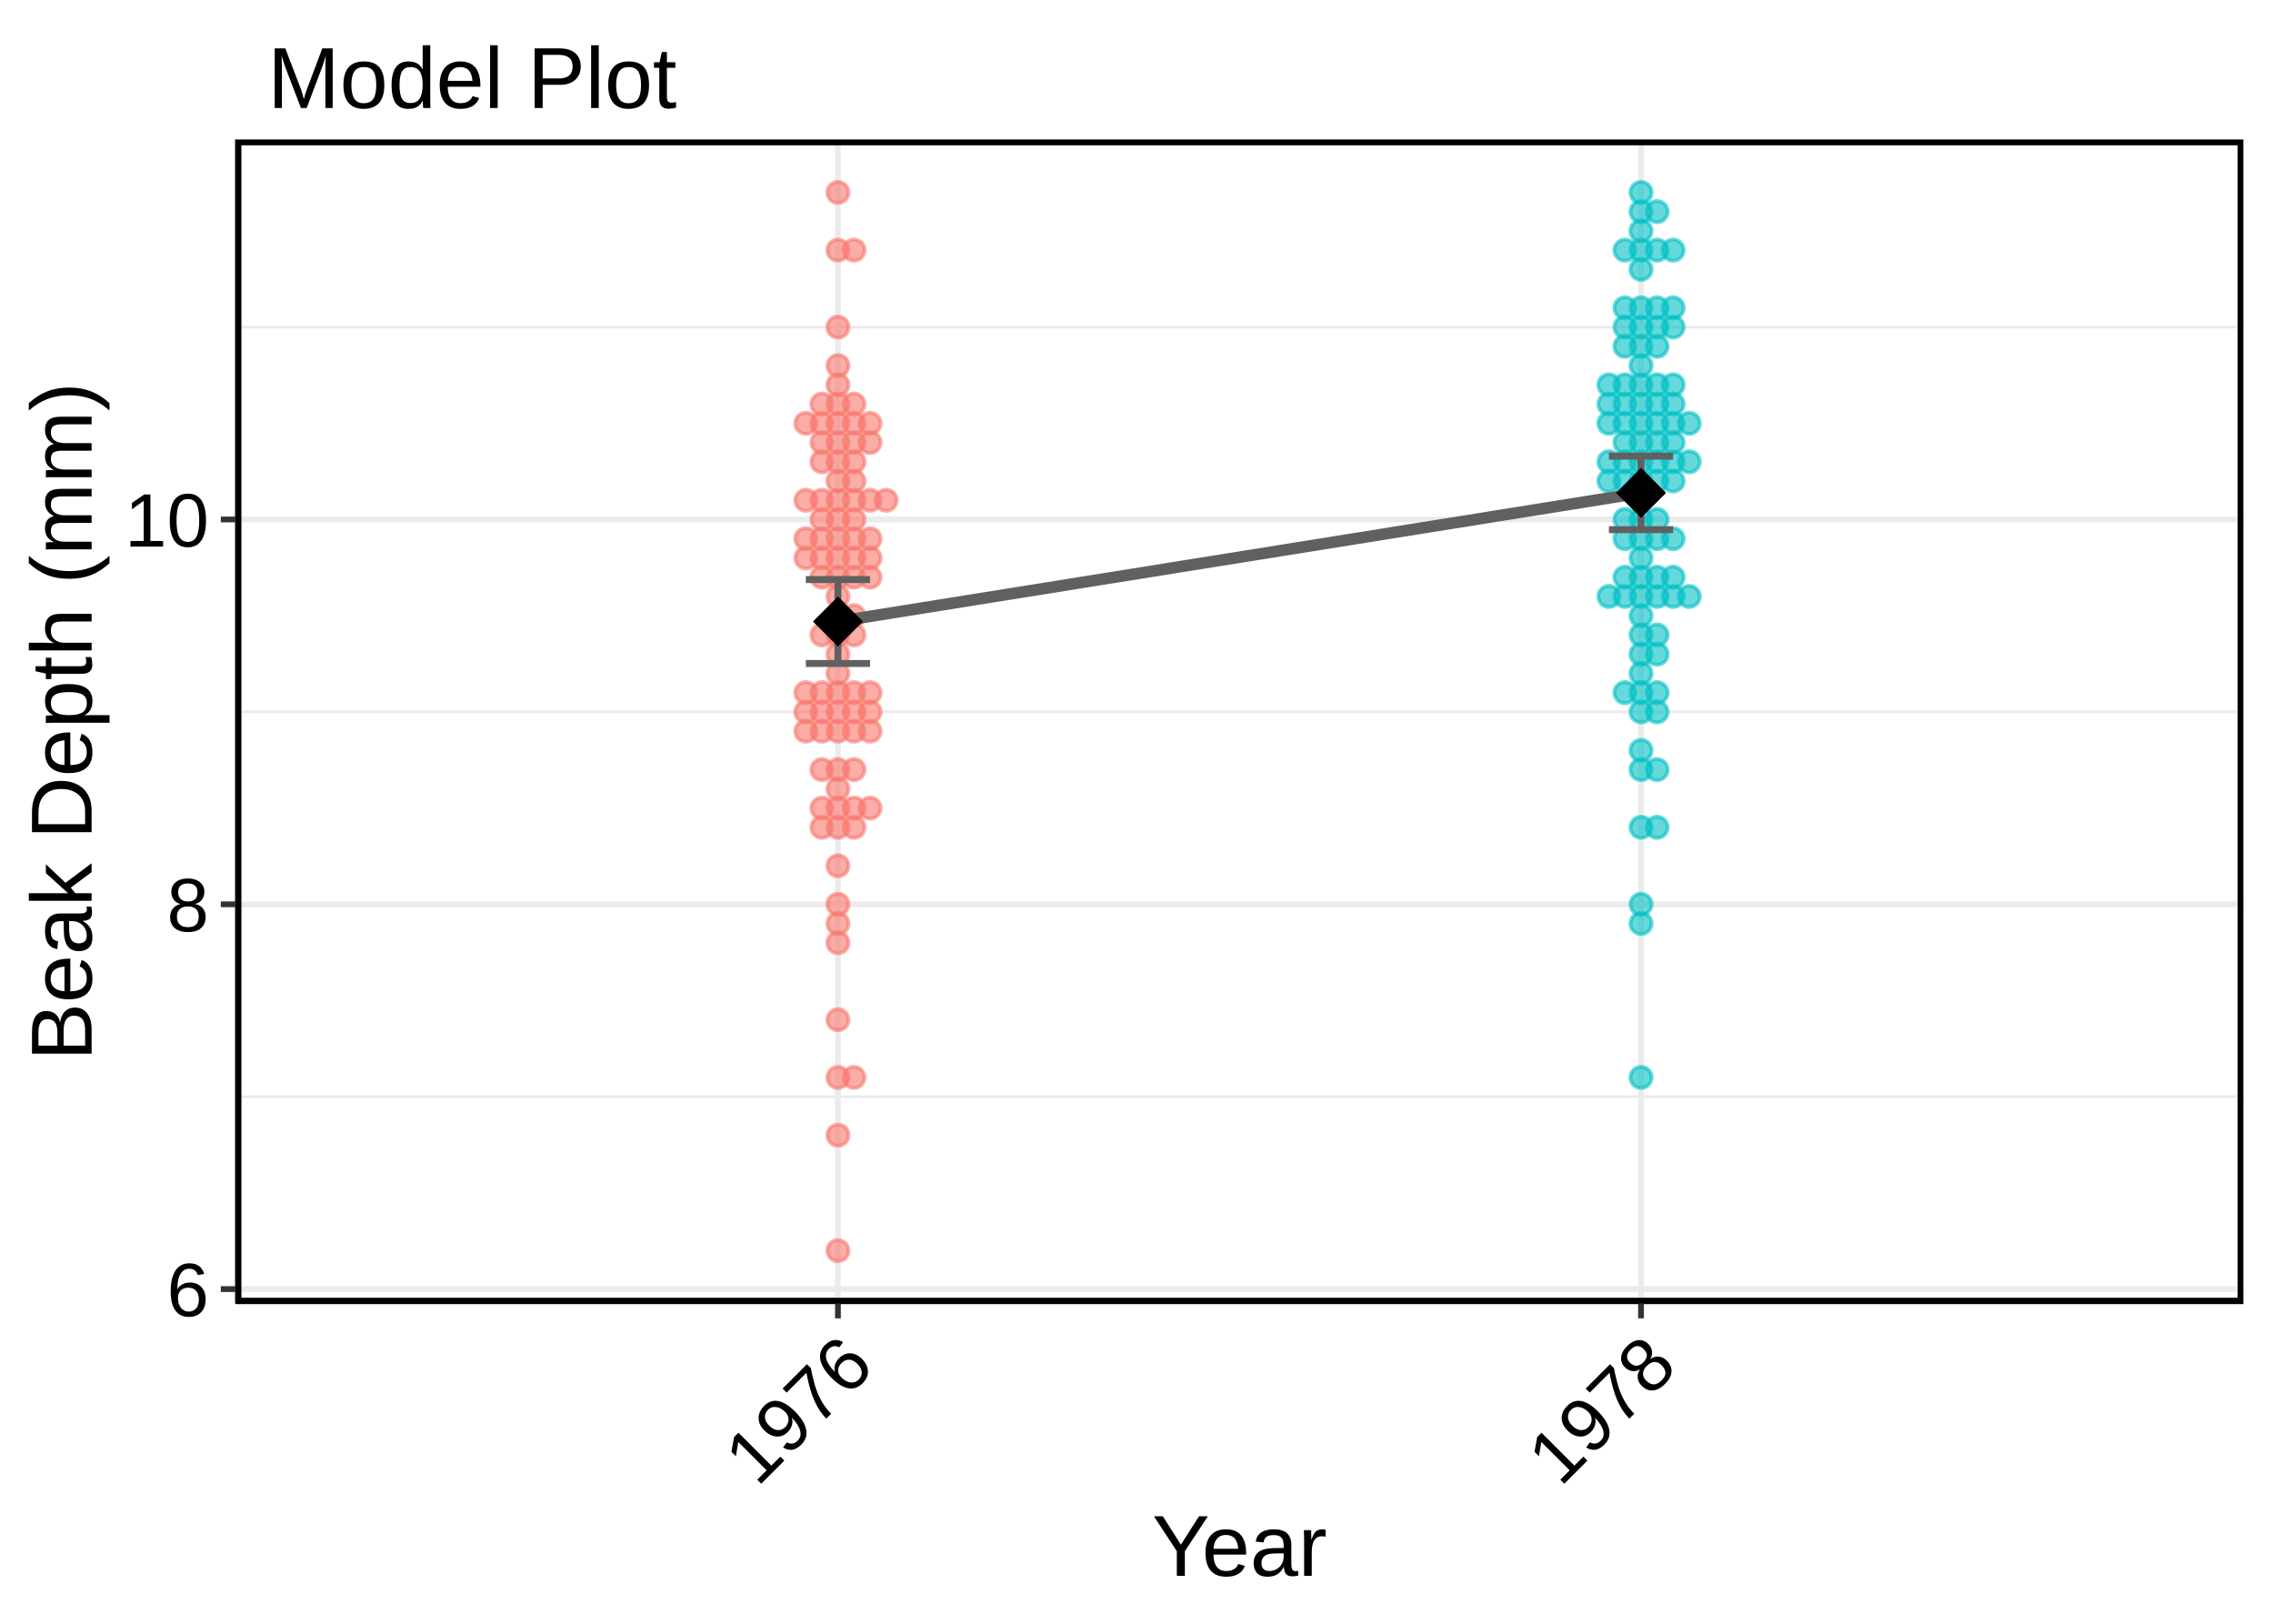
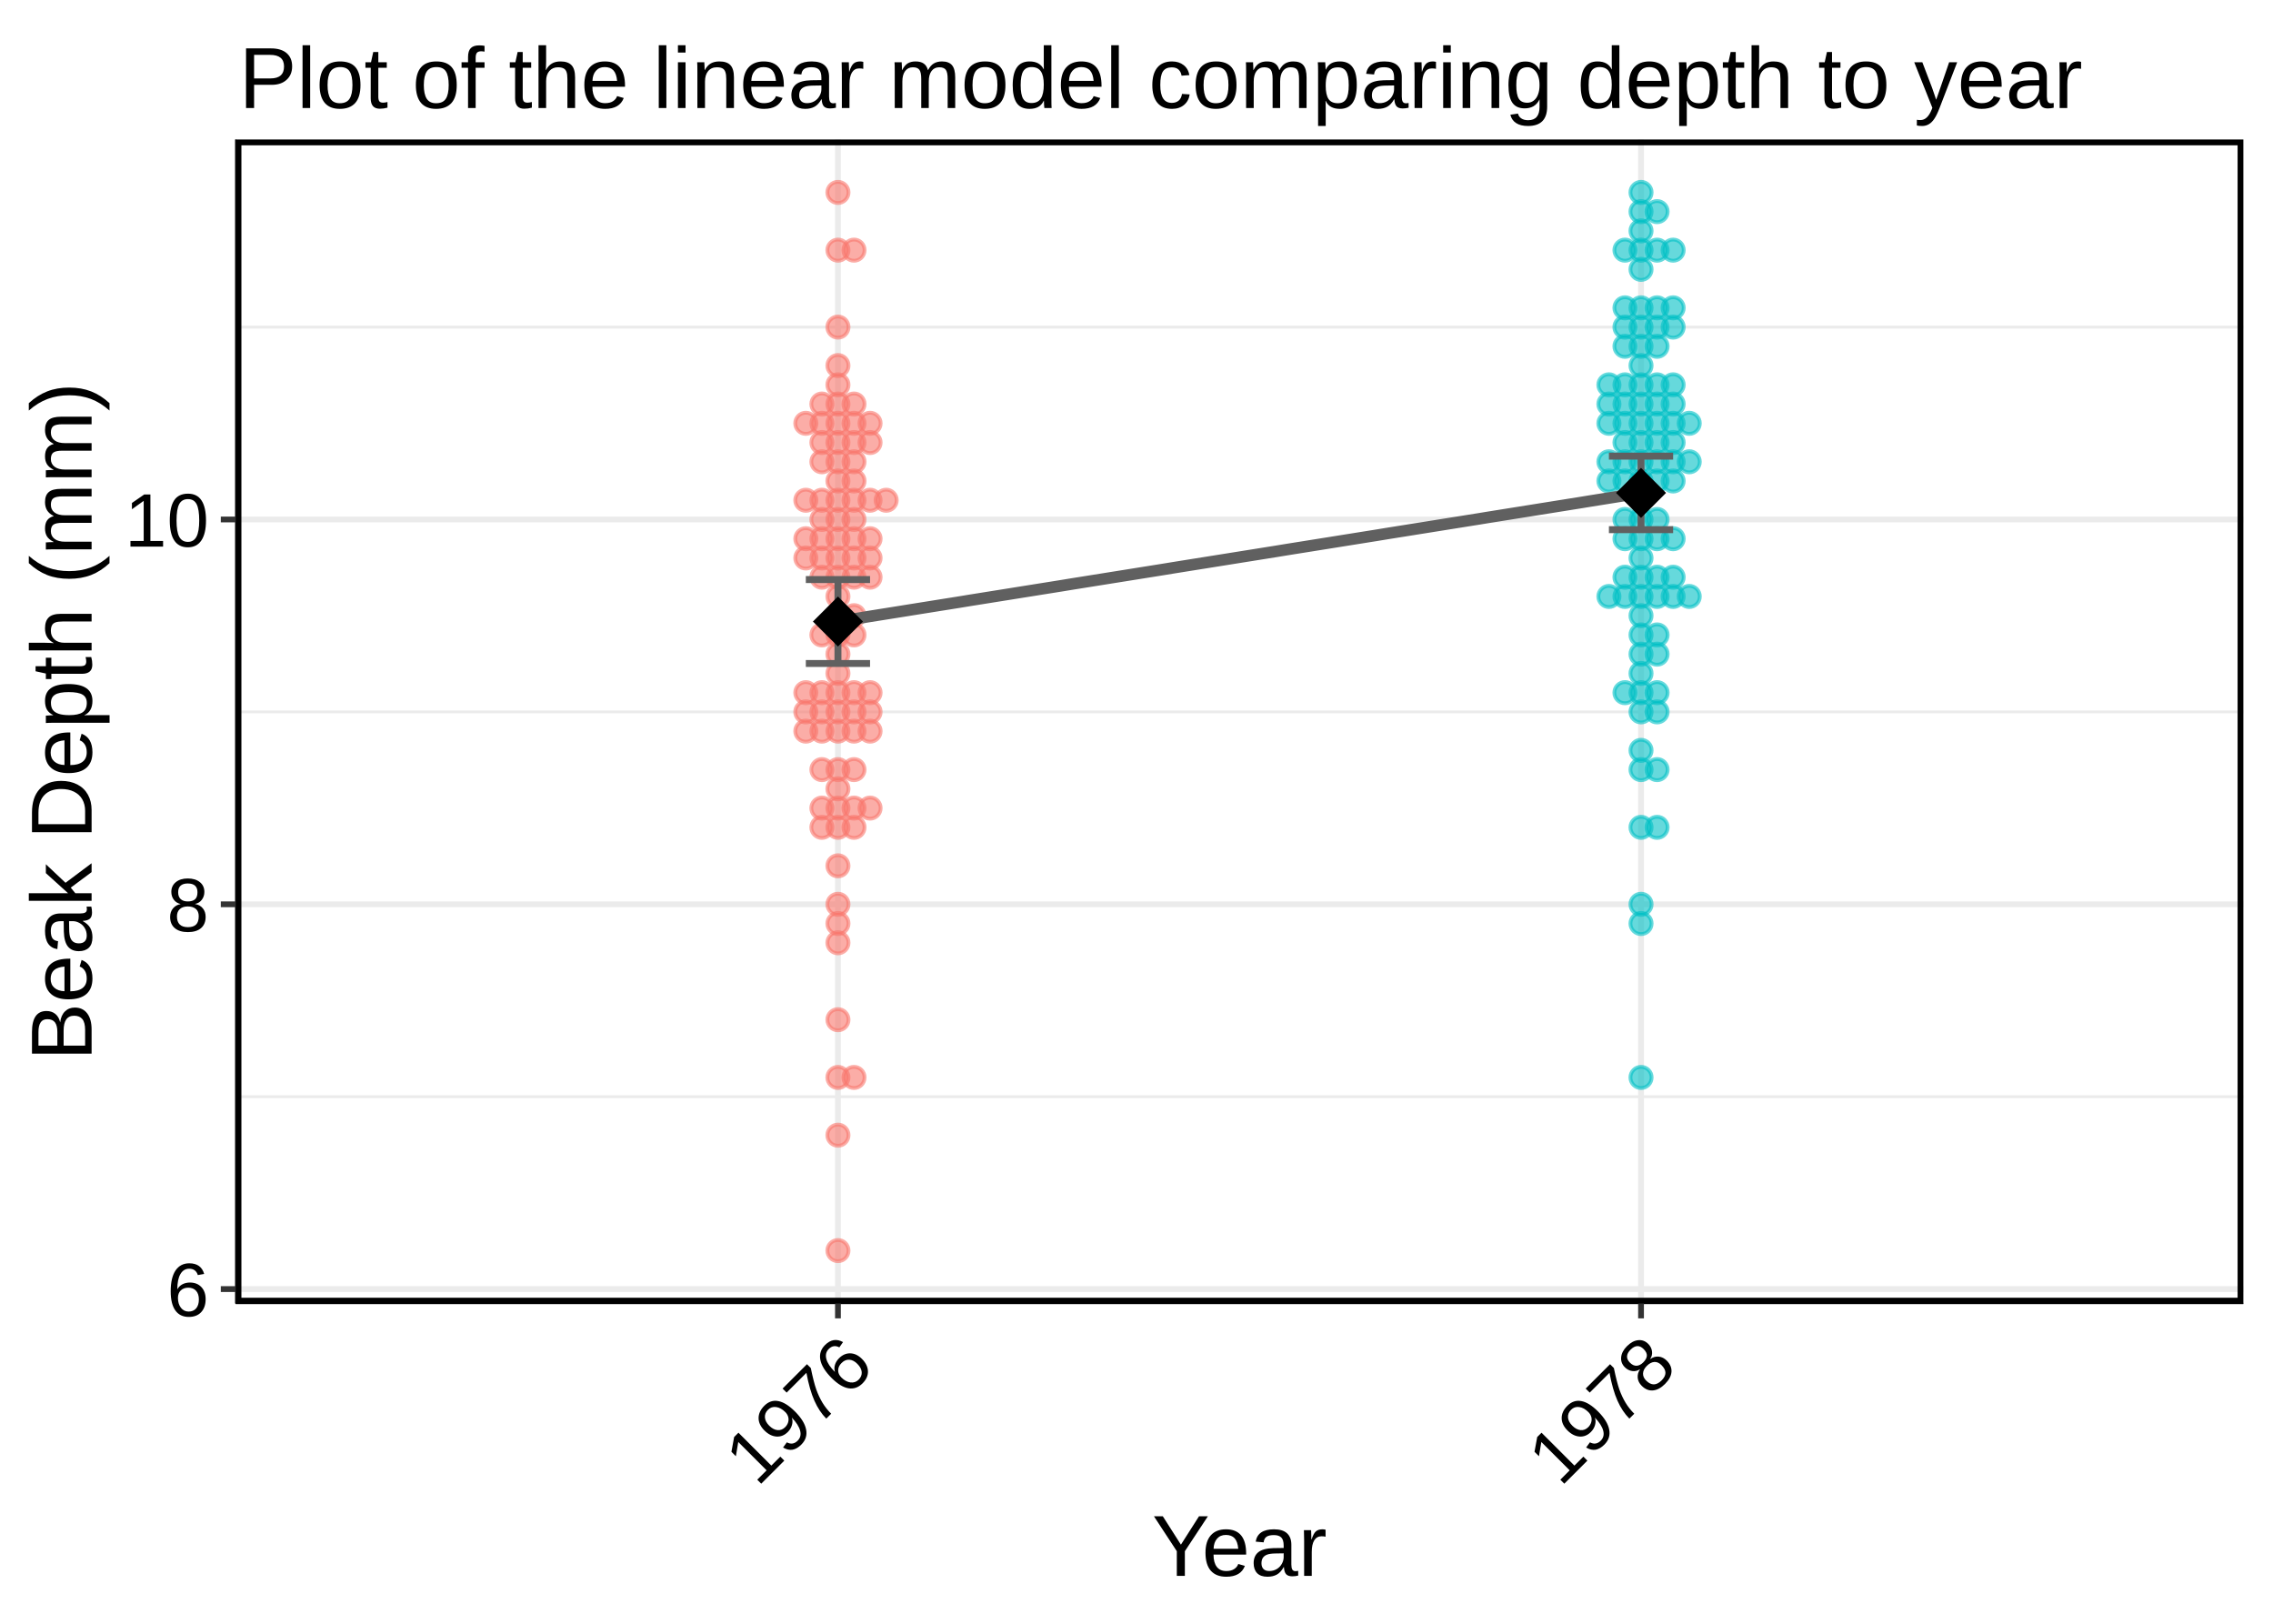
<svg xmlns="http://www.w3.org/2000/svg" class="svglite" width="504.00pt" height="360.00pt" viewBox="0 0 504.00 360.00">
  <defs>
    <style type="text/css">
    .svglite line, .svglite polyline, .svglite polygon, .svglite path, .svglite rect, .svglite circle {
      fill: none;
      stroke: #000000;
      stroke-linecap: round;
      stroke-linejoin: round;
      stroke-miterlimit: 10.00;
    }
    .svglite text {
      white-space: pre;
    }
  </style>
  </defs>
  <rect width="100%" height="100%" style="stroke: none; fill: #FFFFFF;" />
  <defs>
    <clipPath id="cpMC4wMHw1MDQuMDB8MC4wMHwzNjAuMDA=">
      <rect x="0.00" y="0.00" width="504.00" height="360.00" />
    </clipPath>
  </defs>
  <g clip-path="url(#cpMC4wMHw1MDQuMDB8MC4wMHwzNjAuMDA=)">
    <rect x="0" y="0.00" width="504.00" height="360.00" style="stroke-width: 1.28; stroke: #FFFFFF; fill: #FFFFFF;" />
  </g>
  <defs>
    <clipPath id="cpNTIuMjV8NDk3LjQyfDMwLjkzfDI4OS4wMA==">
      <rect x="52.25" y="30.93" width="445.18" height="258.07" />
    </clipPath>
  </defs>
  <g clip-path="url(#cpNTIuMjV8NDk3LjQyfDMwLjkzfDI4OS4wMA==)">
    <polyline points="52.25,243.15 497.42,243.15 " style="stroke-width: 0.64; stroke: #EBEBEB; stroke-linecap: butt;" />
    <polyline points="52.25,157.83 497.42,157.83 " style="stroke-width: 0.64; stroke: #EBEBEB; stroke-linecap: butt;" />
    <polyline points="52.25,72.52 497.42,72.52 " style="stroke-width: 0.64; stroke: #EBEBEB; stroke-linecap: butt;" />
    <polyline points="52.25,285.80 497.42,285.80 " style="stroke-width: 1.28; stroke: #EBEBEB; stroke-linecap: butt;" />
    <polyline points="52.25,200.49 497.42,200.49 " style="stroke-width: 1.28; stroke: #EBEBEB; stroke-linecap: butt;" />
    <polyline points="52.25,115.17 497.42,115.17 " style="stroke-width: 1.28; stroke: #EBEBEB; stroke-linecap: butt;" />
    <polyline points="185.80,289.00 185.80,30.93 " style="stroke-width: 1.28; stroke: #EBEBEB; stroke-linecap: butt;" />
    <polyline points="363.87,289.00 363.87,30.93 " style="stroke-width: 1.28; stroke: #EBEBEB; stroke-linecap: butt;" />
    <circle cx="185.80" cy="277.27" r="2.35" style="stroke-width: 0.85; stroke: #F8766D; stroke-opacity: 0.60; fill: #F8766D; fill-opacity: 0.60;" />
    <circle cx="185.80" cy="251.68" r="2.35" style="stroke-width: 0.85; stroke: #F8766D; stroke-opacity: 0.60; fill: #F8766D; fill-opacity: 0.60;" />
    <circle cx="185.80" cy="238.88" r="2.35" style="stroke-width: 0.85; stroke: #F8766D; stroke-opacity: 0.60; fill: #F8766D; fill-opacity: 0.60;" />
    <circle cx="189.36" cy="238.88" r="2.35" style="stroke-width: 0.85; stroke: #F8766D; stroke-opacity: 0.60; fill: #F8766D; fill-opacity: 0.60;" />
    <circle cx="185.80" cy="226.08" r="2.35" style="stroke-width: 0.85; stroke: #F8766D; stroke-opacity: 0.60; fill: #F8766D; fill-opacity: 0.60;" />
    <circle cx="185.80" cy="209.02" r="2.35" style="stroke-width: 0.85; stroke: #F8766D; stroke-opacity: 0.60; fill: #F8766D; fill-opacity: 0.60;" />
    <circle cx="185.80" cy="204.75" r="2.35" style="stroke-width: 0.85; stroke: #F8766D; stroke-opacity: 0.60; fill: #F8766D; fill-opacity: 0.60;" />
    <circle cx="185.80" cy="200.49" r="2.35" style="stroke-width: 0.85; stroke: #F8766D; stroke-opacity: 0.60; fill: #F8766D; fill-opacity: 0.60;" />
    <circle cx="185.80" cy="191.96" r="2.35" style="stroke-width: 0.85; stroke: #F8766D; stroke-opacity: 0.60; fill: #F8766D; fill-opacity: 0.60;" />
    <circle cx="185.80" cy="183.43" r="2.35" style="stroke-width: 0.85; stroke: #F8766D; stroke-opacity: 0.60; fill: #F8766D; fill-opacity: 0.60;" />
    <circle cx="189.36" cy="183.43" r="2.35" style="stroke-width: 0.85; stroke: #F8766D; stroke-opacity: 0.60; fill: #F8766D; fill-opacity: 0.60;" />
    <circle cx="182.24" cy="183.43" r="2.35" style="stroke-width: 0.85; stroke: #F8766D; stroke-opacity: 0.60; fill: #F8766D; fill-opacity: 0.60;" />
    <circle cx="185.80" cy="179.16" r="2.35" style="stroke-width: 0.85; stroke: #F8766D; stroke-opacity: 0.60; fill: #F8766D; fill-opacity: 0.60;" />
    <circle cx="189.36" cy="179.16" r="2.35" style="stroke-width: 0.85; stroke: #F8766D; stroke-opacity: 0.60; fill: #F8766D; fill-opacity: 0.60;" />
    <circle cx="182.24" cy="179.16" r="2.35" style="stroke-width: 0.85; stroke: #F8766D; stroke-opacity: 0.60; fill: #F8766D; fill-opacity: 0.60;" />
    <circle cx="192.92" cy="179.16" r="2.35" style="stroke-width: 0.85; stroke: #F8766D; stroke-opacity: 0.60; fill: #F8766D; fill-opacity: 0.60;" />
    <circle cx="185.80" cy="174.89" r="2.35" style="stroke-width: 0.85; stroke: #F8766D; stroke-opacity: 0.60; fill: #F8766D; fill-opacity: 0.60;" />
    <circle cx="185.80" cy="170.63" r="2.35" style="stroke-width: 0.85; stroke: #F8766D; stroke-opacity: 0.60; fill: #F8766D; fill-opacity: 0.60;" />
    <circle cx="189.36" cy="170.63" r="2.35" style="stroke-width: 0.85; stroke: #F8766D; stroke-opacity: 0.60; fill: #F8766D; fill-opacity: 0.60;" />
    <circle cx="182.24" cy="170.63" r="2.35" style="stroke-width: 0.85; stroke: #F8766D; stroke-opacity: 0.60; fill: #F8766D; fill-opacity: 0.60;" />
    <circle cx="185.80" cy="162.10" r="2.35" style="stroke-width: 0.85; stroke: #F8766D; stroke-opacity: 0.60; fill: #F8766D; fill-opacity: 0.60;" />
    <circle cx="189.36" cy="162.10" r="2.35" style="stroke-width: 0.85; stroke: #F8766D; stroke-opacity: 0.60; fill: #F8766D; fill-opacity: 0.60;" />
    <circle cx="182.24" cy="162.10" r="2.35" style="stroke-width: 0.85; stroke: #F8766D; stroke-opacity: 0.60; fill: #F8766D; fill-opacity: 0.60;" />
    <circle cx="192.92" cy="162.10" r="2.35" style="stroke-width: 0.85; stroke: #F8766D; stroke-opacity: 0.60; fill: #F8766D; fill-opacity: 0.60;" />
    <circle cx="178.68" cy="162.10" r="2.35" style="stroke-width: 0.85; stroke: #F8766D; stroke-opacity: 0.60; fill: #F8766D; fill-opacity: 0.60;" />
    <circle cx="185.80" cy="157.83" r="2.35" style="stroke-width: 0.85; stroke: #F8766D; stroke-opacity: 0.60; fill: #F8766D; fill-opacity: 0.60;" />
    <circle cx="189.36" cy="157.83" r="2.35" style="stroke-width: 0.85; stroke: #F8766D; stroke-opacity: 0.60; fill: #F8766D; fill-opacity: 0.60;" />
    <circle cx="182.24" cy="157.83" r="2.35" style="stroke-width: 0.85; stroke: #F8766D; stroke-opacity: 0.60; fill: #F8766D; fill-opacity: 0.60;" />
    <circle cx="192.92" cy="157.83" r="2.35" style="stroke-width: 0.85; stroke: #F8766D; stroke-opacity: 0.60; fill: #F8766D; fill-opacity: 0.60;" />
    <circle cx="178.68" cy="157.83" r="2.35" style="stroke-width: 0.85; stroke: #F8766D; stroke-opacity: 0.60; fill: #F8766D; fill-opacity: 0.60;" />
    <circle cx="185.80" cy="153.57" r="2.35" style="stroke-width: 0.85; stroke: #F8766D; stroke-opacity: 0.60; fill: #F8766D; fill-opacity: 0.60;" />
    <circle cx="189.36" cy="153.57" r="2.35" style="stroke-width: 0.85; stroke: #F8766D; stroke-opacity: 0.60; fill: #F8766D; fill-opacity: 0.60;" />
    <circle cx="182.24" cy="153.57" r="2.35" style="stroke-width: 0.85; stroke: #F8766D; stroke-opacity: 0.60; fill: #F8766D; fill-opacity: 0.60;" />
    <circle cx="192.92" cy="153.57" r="2.35" style="stroke-width: 0.85; stroke: #F8766D; stroke-opacity: 0.60; fill: #F8766D; fill-opacity: 0.60;" />
    <circle cx="178.68" cy="153.57" r="2.35" style="stroke-width: 0.85; stroke: #F8766D; stroke-opacity: 0.60; fill: #F8766D; fill-opacity: 0.60;" />
    <circle cx="185.80" cy="149.30" r="2.35" style="stroke-width: 0.85; stroke: #F8766D; stroke-opacity: 0.60; fill: #F8766D; fill-opacity: 0.60;" />
    <circle cx="185.80" cy="145.03" r="2.35" style="stroke-width: 0.85; stroke: #F8766D; stroke-opacity: 0.60; fill: #F8766D; fill-opacity: 0.60;" />
    <circle cx="185.80" cy="140.77" r="2.35" style="stroke-width: 0.85; stroke: #F8766D; stroke-opacity: 0.60; fill: #F8766D; fill-opacity: 0.60;" />
    <circle cx="189.36" cy="140.77" r="2.35" style="stroke-width: 0.85; stroke: #F8766D; stroke-opacity: 0.60; fill: #F8766D; fill-opacity: 0.60;" />
    <circle cx="182.24" cy="140.77" r="2.35" style="stroke-width: 0.85; stroke: #F8766D; stroke-opacity: 0.60; fill: #F8766D; fill-opacity: 0.60;" />
    <circle cx="185.80" cy="136.50" r="2.35" style="stroke-width: 0.85; stroke: #F8766D; stroke-opacity: 0.60; fill: #F8766D; fill-opacity: 0.60;" />
    <circle cx="189.36" cy="136.50" r="2.35" style="stroke-width: 0.85; stroke: #F8766D; stroke-opacity: 0.60; fill: #F8766D; fill-opacity: 0.60;" />
    <circle cx="185.80" cy="132.24" r="2.35" style="stroke-width: 0.85; stroke: #F8766D; stroke-opacity: 0.60; fill: #F8766D; fill-opacity: 0.60;" />
    <circle cx="185.80" cy="127.97" r="2.35" style="stroke-width: 0.85; stroke: #F8766D; stroke-opacity: 0.60; fill: #F8766D; fill-opacity: 0.60;" />
    <circle cx="189.36" cy="127.97" r="2.35" style="stroke-width: 0.85; stroke: #F8766D; stroke-opacity: 0.60; fill: #F8766D; fill-opacity: 0.60;" />
    <circle cx="182.24" cy="127.97" r="2.35" style="stroke-width: 0.85; stroke: #F8766D; stroke-opacity: 0.60; fill: #F8766D; fill-opacity: 0.60;" />
    <circle cx="192.92" cy="127.97" r="2.35" style="stroke-width: 0.85; stroke: #F8766D; stroke-opacity: 0.60; fill: #F8766D; fill-opacity: 0.60;" />
    <circle cx="185.80" cy="123.71" r="2.35" style="stroke-width: 0.85; stroke: #F8766D; stroke-opacity: 0.60; fill: #F8766D; fill-opacity: 0.60;" />
    <circle cx="189.36" cy="123.71" r="2.35" style="stroke-width: 0.85; stroke: #F8766D; stroke-opacity: 0.60; fill: #F8766D; fill-opacity: 0.60;" />
    <circle cx="182.24" cy="123.71" r="2.35" style="stroke-width: 0.85; stroke: #F8766D; stroke-opacity: 0.60; fill: #F8766D; fill-opacity: 0.60;" />
    <circle cx="192.92" cy="123.71" r="2.35" style="stroke-width: 0.85; stroke: #F8766D; stroke-opacity: 0.60; fill: #F8766D; fill-opacity: 0.60;" />
    <circle cx="178.68" cy="123.71" r="2.35" style="stroke-width: 0.85; stroke: #F8766D; stroke-opacity: 0.60; fill: #F8766D; fill-opacity: 0.60;" />
    <circle cx="185.80" cy="119.44" r="2.35" style="stroke-width: 0.85; stroke: #F8766D; stroke-opacity: 0.60; fill: #F8766D; fill-opacity: 0.60;" />
    <circle cx="189.36" cy="119.44" r="2.35" style="stroke-width: 0.85; stroke: #F8766D; stroke-opacity: 0.60; fill: #F8766D; fill-opacity: 0.60;" />
    <circle cx="182.24" cy="119.44" r="2.35" style="stroke-width: 0.85; stroke: #F8766D; stroke-opacity: 0.60; fill: #F8766D; fill-opacity: 0.60;" />
    <circle cx="192.92" cy="119.44" r="2.35" style="stroke-width: 0.85; stroke: #F8766D; stroke-opacity: 0.60; fill: #F8766D; fill-opacity: 0.60;" />
    <circle cx="178.68" cy="119.44" r="2.35" style="stroke-width: 0.85; stroke: #F8766D; stroke-opacity: 0.60; fill: #F8766D; fill-opacity: 0.60;" />
    <circle cx="185.80" cy="115.17" r="2.35" style="stroke-width: 0.85; stroke: #F8766D; stroke-opacity: 0.60; fill: #F8766D; fill-opacity: 0.60;" />
    <circle cx="189.36" cy="115.17" r="2.35" style="stroke-width: 0.85; stroke: #F8766D; stroke-opacity: 0.60; fill: #F8766D; fill-opacity: 0.60;" />
    <circle cx="182.24" cy="115.17" r="2.35" style="stroke-width: 0.85; stroke: #F8766D; stroke-opacity: 0.60; fill: #F8766D; fill-opacity: 0.60;" />
    <circle cx="185.80" cy="110.91" r="2.35" style="stroke-width: 0.85; stroke: #F8766D; stroke-opacity: 0.60; fill: #F8766D; fill-opacity: 0.60;" />
    <circle cx="189.36" cy="110.91" r="2.35" style="stroke-width: 0.85; stroke: #F8766D; stroke-opacity: 0.60; fill: #F8766D; fill-opacity: 0.60;" />
    <circle cx="182.24" cy="110.91" r="2.35" style="stroke-width: 0.85; stroke: #F8766D; stroke-opacity: 0.60; fill: #F8766D; fill-opacity: 0.60;" />
    <circle cx="192.92" cy="110.91" r="2.35" style="stroke-width: 0.85; stroke: #F8766D; stroke-opacity: 0.60; fill: #F8766D; fill-opacity: 0.60;" />
    <circle cx="178.68" cy="110.91" r="2.35" style="stroke-width: 0.85; stroke: #F8766D; stroke-opacity: 0.60; fill: #F8766D; fill-opacity: 0.60;" />
    <circle cx="196.49" cy="110.91" r="2.35" style="stroke-width: 0.85; stroke: #F8766D; stroke-opacity: 0.60; fill: #F8766D; fill-opacity: 0.60;" />
    <circle cx="185.80" cy="106.64" r="2.35" style="stroke-width: 0.85; stroke: #F8766D; stroke-opacity: 0.60; fill: #F8766D; fill-opacity: 0.60;" />
    <circle cx="189.36" cy="106.64" r="2.35" style="stroke-width: 0.85; stroke: #F8766D; stroke-opacity: 0.60; fill: #F8766D; fill-opacity: 0.60;" />
    <circle cx="185.80" cy="102.38" r="2.35" style="stroke-width: 0.85; stroke: #F8766D; stroke-opacity: 0.60; fill: #F8766D; fill-opacity: 0.60;" />
    <circle cx="189.36" cy="102.38" r="2.35" style="stroke-width: 0.85; stroke: #F8766D; stroke-opacity: 0.60; fill: #F8766D; fill-opacity: 0.60;" />
    <circle cx="182.24" cy="102.38" r="2.35" style="stroke-width: 0.85; stroke: #F8766D; stroke-opacity: 0.60; fill: #F8766D; fill-opacity: 0.60;" />
    <circle cx="185.80" cy="98.11" r="2.35" style="stroke-width: 0.85; stroke: #F8766D; stroke-opacity: 0.60; fill: #F8766D; fill-opacity: 0.60;" />
    <circle cx="189.36" cy="98.11" r="2.35" style="stroke-width: 0.85; stroke: #F8766D; stroke-opacity: 0.60; fill: #F8766D; fill-opacity: 0.60;" />
    <circle cx="182.24" cy="98.11" r="2.35" style="stroke-width: 0.85; stroke: #F8766D; stroke-opacity: 0.60; fill: #F8766D; fill-opacity: 0.60;" />
    <circle cx="192.92" cy="98.11" r="2.35" style="stroke-width: 0.85; stroke: #F8766D; stroke-opacity: 0.60; fill: #F8766D; fill-opacity: 0.60;" />
    <circle cx="185.80" cy="93.85" r="2.35" style="stroke-width: 0.85; stroke: #F8766D; stroke-opacity: 0.60; fill: #F8766D; fill-opacity: 0.60;" />
    <circle cx="189.36" cy="93.85" r="2.35" style="stroke-width: 0.85; stroke: #F8766D; stroke-opacity: 0.60; fill: #F8766D; fill-opacity: 0.60;" />
    <circle cx="182.24" cy="93.85" r="2.35" style="stroke-width: 0.85; stroke: #F8766D; stroke-opacity: 0.60; fill: #F8766D; fill-opacity: 0.60;" />
    <circle cx="192.92" cy="93.85" r="2.35" style="stroke-width: 0.85; stroke: #F8766D; stroke-opacity: 0.60; fill: #F8766D; fill-opacity: 0.60;" />
    <circle cx="178.68" cy="93.85" r="2.35" style="stroke-width: 0.85; stroke: #F8766D; stroke-opacity: 0.60; fill: #F8766D; fill-opacity: 0.60;" />
    <circle cx="185.80" cy="89.58" r="2.35" style="stroke-width: 0.85; stroke: #F8766D; stroke-opacity: 0.60; fill: #F8766D; fill-opacity: 0.60;" />
    <circle cx="189.36" cy="89.58" r="2.35" style="stroke-width: 0.85; stroke: #F8766D; stroke-opacity: 0.60; fill: #F8766D; fill-opacity: 0.60;" />
    <circle cx="182.24" cy="89.58" r="2.35" style="stroke-width: 0.85; stroke: #F8766D; stroke-opacity: 0.60; fill: #F8766D; fill-opacity: 0.60;" />
    <circle cx="185.80" cy="85.32" r="2.35" style="stroke-width: 0.85; stroke: #F8766D; stroke-opacity: 0.60; fill: #F8766D; fill-opacity: 0.60;" />
    <circle cx="185.80" cy="81.05" r="2.35" style="stroke-width: 0.85; stroke: #F8766D; stroke-opacity: 0.60; fill: #F8766D; fill-opacity: 0.60;" />
    <circle cx="185.80" cy="72.52" r="2.35" style="stroke-width: 0.85; stroke: #F8766D; stroke-opacity: 0.60; fill: #F8766D; fill-opacity: 0.60;" />
    <circle cx="185.80" cy="55.46" r="2.35" style="stroke-width: 0.85; stroke: #F8766D; stroke-opacity: 0.60; fill: #F8766D; fill-opacity: 0.60;" />
    <circle cx="189.36" cy="55.46" r="2.35" style="stroke-width: 0.85; stroke: #F8766D; stroke-opacity: 0.60; fill: #F8766D; fill-opacity: 0.60;" />
    <circle cx="185.80" cy="42.66" r="2.35" style="stroke-width: 0.85; stroke: #F8766D; stroke-opacity: 0.60; fill: #F8766D; fill-opacity: 0.60;" />
    <circle cx="363.87" cy="238.88" r="2.35" style="stroke-width: 0.85; stroke: #00BFC4; stroke-opacity: 0.60; fill: #00BFC4; fill-opacity: 0.60;" />
    <circle cx="363.87" cy="204.75" r="2.35" style="stroke-width: 0.85; stroke: #00BFC4; stroke-opacity: 0.60; fill: #00BFC4; fill-opacity: 0.60;" />
    <circle cx="363.87" cy="200.49" r="2.35" style="stroke-width: 0.85; stroke: #00BFC4; stroke-opacity: 0.60; fill: #00BFC4; fill-opacity: 0.60;" />
    <circle cx="363.87" cy="183.43" r="2.35" style="stroke-width: 0.85; stroke: #00BFC4; stroke-opacity: 0.60; fill: #00BFC4; fill-opacity: 0.60;" />
    <circle cx="367.43" cy="183.43" r="2.35" style="stroke-width: 0.85; stroke: #00BFC4; stroke-opacity: 0.60; fill: #00BFC4; fill-opacity: 0.60;" />
    <circle cx="363.87" cy="170.63" r="2.35" style="stroke-width: 0.85; stroke: #00BFC4; stroke-opacity: 0.60; fill: #00BFC4; fill-opacity: 0.60;" />
    <circle cx="367.43" cy="170.63" r="2.35" style="stroke-width: 0.85; stroke: #00BFC4; stroke-opacity: 0.60; fill: #00BFC4; fill-opacity: 0.60;" />
    <circle cx="363.87" cy="166.36" r="2.35" style="stroke-width: 0.85; stroke: #00BFC4; stroke-opacity: 0.60; fill: #00BFC4; fill-opacity: 0.60;" />
    <circle cx="363.87" cy="157.83" r="2.35" style="stroke-width: 0.85; stroke: #00BFC4; stroke-opacity: 0.60; fill: #00BFC4; fill-opacity: 0.60;" />
    <circle cx="367.43" cy="157.83" r="2.35" style="stroke-width: 0.85; stroke: #00BFC4; stroke-opacity: 0.60; fill: #00BFC4; fill-opacity: 0.60;" />
    <circle cx="363.87" cy="153.57" r="2.35" style="stroke-width: 0.85; stroke: #00BFC4; stroke-opacity: 0.60; fill: #00BFC4; fill-opacity: 0.60;" />
    <circle cx="367.43" cy="153.57" r="2.35" style="stroke-width: 0.85; stroke: #00BFC4; stroke-opacity: 0.60; fill: #00BFC4; fill-opacity: 0.60;" />
    <circle cx="360.31" cy="153.57" r="2.35" style="stroke-width: 0.85; stroke: #00BFC4; stroke-opacity: 0.60; fill: #00BFC4; fill-opacity: 0.60;" />
    <circle cx="363.87" cy="149.30" r="2.35" style="stroke-width: 0.85; stroke: #00BFC4; stroke-opacity: 0.60; fill: #00BFC4; fill-opacity: 0.60;" />
    <circle cx="363.87" cy="145.03" r="2.35" style="stroke-width: 0.85; stroke: #00BFC4; stroke-opacity: 0.60; fill: #00BFC4; fill-opacity: 0.60;" />
    <circle cx="367.43" cy="145.03" r="2.35" style="stroke-width: 0.85; stroke: #00BFC4; stroke-opacity: 0.60; fill: #00BFC4; fill-opacity: 0.60;" />
    <circle cx="363.87" cy="140.77" r="2.35" style="stroke-width: 0.85; stroke: #00BFC4; stroke-opacity: 0.60; fill: #00BFC4; fill-opacity: 0.60;" />
    <circle cx="367.43" cy="140.77" r="2.35" style="stroke-width: 0.85; stroke: #00BFC4; stroke-opacity: 0.60; fill: #00BFC4; fill-opacity: 0.60;" />
    <circle cx="363.87" cy="136.50" r="2.35" style="stroke-width: 0.85; stroke: #00BFC4; stroke-opacity: 0.60; fill: #00BFC4; fill-opacity: 0.60;" />
    <circle cx="363.87" cy="132.24" r="2.35" style="stroke-width: 0.85; stroke: #00BFC4; stroke-opacity: 0.60; fill: #00BFC4; fill-opacity: 0.60;" />
    <circle cx="367.43" cy="132.24" r="2.35" style="stroke-width: 0.85; stroke: #00BFC4; stroke-opacity: 0.60; fill: #00BFC4; fill-opacity: 0.60;" />
    <circle cx="360.31" cy="132.24" r="2.35" style="stroke-width: 0.85; stroke: #00BFC4; stroke-opacity: 0.60; fill: #00BFC4; fill-opacity: 0.60;" />
    <circle cx="370.99" cy="132.24" r="2.35" style="stroke-width: 0.85; stroke: #00BFC4; stroke-opacity: 0.60; fill: #00BFC4; fill-opacity: 0.60;" />
    <circle cx="356.75" cy="132.24" r="2.35" style="stroke-width: 0.85; stroke: #00BFC4; stroke-opacity: 0.60; fill: #00BFC4; fill-opacity: 0.60;" />
    <circle cx="374.56" cy="132.24" r="2.35" style="stroke-width: 0.85; stroke: #00BFC4; stroke-opacity: 0.60; fill: #00BFC4; fill-opacity: 0.60;" />
    <circle cx="363.87" cy="127.97" r="2.35" style="stroke-width: 0.85; stroke: #00BFC4; stroke-opacity: 0.60; fill: #00BFC4; fill-opacity: 0.60;" />
    <circle cx="367.43" cy="127.97" r="2.35" style="stroke-width: 0.85; stroke: #00BFC4; stroke-opacity: 0.60; fill: #00BFC4; fill-opacity: 0.60;" />
    <circle cx="360.31" cy="127.97" r="2.35" style="stroke-width: 0.85; stroke: #00BFC4; stroke-opacity: 0.60; fill: #00BFC4; fill-opacity: 0.60;" />
    <circle cx="370.99" cy="127.97" r="2.35" style="stroke-width: 0.85; stroke: #00BFC4; stroke-opacity: 0.60; fill: #00BFC4; fill-opacity: 0.60;" />
    <circle cx="363.87" cy="123.71" r="2.35" style="stroke-width: 0.85; stroke: #00BFC4; stroke-opacity: 0.60; fill: #00BFC4; fill-opacity: 0.60;" />
    <circle cx="363.87" cy="119.44" r="2.35" style="stroke-width: 0.85; stroke: #00BFC4; stroke-opacity: 0.60; fill: #00BFC4; fill-opacity: 0.60;" />
    <circle cx="367.43" cy="119.44" r="2.35" style="stroke-width: 0.85; stroke: #00BFC4; stroke-opacity: 0.60; fill: #00BFC4; fill-opacity: 0.60;" />
    <circle cx="360.31" cy="119.44" r="2.35" style="stroke-width: 0.85; stroke: #00BFC4; stroke-opacity: 0.60; fill: #00BFC4; fill-opacity: 0.60;" />
    <circle cx="370.99" cy="119.44" r="2.35" style="stroke-width: 0.85; stroke: #00BFC4; stroke-opacity: 0.60; fill: #00BFC4; fill-opacity: 0.60;" />
    <circle cx="363.87" cy="115.17" r="2.35" style="stroke-width: 0.85; stroke: #00BFC4; stroke-opacity: 0.60; fill: #00BFC4; fill-opacity: 0.60;" />
    <circle cx="367.43" cy="115.17" r="2.35" style="stroke-width: 0.85; stroke: #00BFC4; stroke-opacity: 0.60; fill: #00BFC4; fill-opacity: 0.60;" />
    <circle cx="360.31" cy="115.17" r="2.35" style="stroke-width: 0.85; stroke: #00BFC4; stroke-opacity: 0.60; fill: #00BFC4; fill-opacity: 0.60;" />
    <circle cx="363.87" cy="106.64" r="2.35" style="stroke-width: 0.85; stroke: #00BFC4; stroke-opacity: 0.60; fill: #00BFC4; fill-opacity: 0.60;" />
    <circle cx="367.43" cy="106.64" r="2.35" style="stroke-width: 0.85; stroke: #00BFC4; stroke-opacity: 0.60; fill: #00BFC4; fill-opacity: 0.60;" />
    <circle cx="360.31" cy="106.64" r="2.35" style="stroke-width: 0.85; stroke: #00BFC4; stroke-opacity: 0.60; fill: #00BFC4; fill-opacity: 0.60;" />
    <circle cx="370.99" cy="106.64" r="2.35" style="stroke-width: 0.85; stroke: #00BFC4; stroke-opacity: 0.60; fill: #00BFC4; fill-opacity: 0.60;" />
    <circle cx="356.75" cy="106.64" r="2.35" style="stroke-width: 0.85; stroke: #00BFC4; stroke-opacity: 0.60; fill: #00BFC4; fill-opacity: 0.60;" />
    <circle cx="363.87" cy="102.38" r="2.35" style="stroke-width: 0.85; stroke: #00BFC4; stroke-opacity: 0.60; fill: #00BFC4; fill-opacity: 0.60;" />
    <circle cx="367.43" cy="102.38" r="2.35" style="stroke-width: 0.85; stroke: #00BFC4; stroke-opacity: 0.60; fill: #00BFC4; fill-opacity: 0.60;" />
    <circle cx="360.31" cy="102.38" r="2.35" style="stroke-width: 0.85; stroke: #00BFC4; stroke-opacity: 0.60; fill: #00BFC4; fill-opacity: 0.60;" />
    <circle cx="370.99" cy="102.38" r="2.35" style="stroke-width: 0.85; stroke: #00BFC4; stroke-opacity: 0.60; fill: #00BFC4; fill-opacity: 0.60;" />
    <circle cx="356.75" cy="102.38" r="2.35" style="stroke-width: 0.85; stroke: #00BFC4; stroke-opacity: 0.60; fill: #00BFC4; fill-opacity: 0.60;" />
    <circle cx="374.56" cy="102.38" r="2.35" style="stroke-width: 0.85; stroke: #00BFC4; stroke-opacity: 0.60; fill: #00BFC4; fill-opacity: 0.60;" />
    <circle cx="363.87" cy="98.11" r="2.35" style="stroke-width: 0.85; stroke: #00BFC4; stroke-opacity: 0.60; fill: #00BFC4; fill-opacity: 0.60;" />
    <circle cx="367.43" cy="98.11" r="2.35" style="stroke-width: 0.85; stroke: #00BFC4; stroke-opacity: 0.60; fill: #00BFC4; fill-opacity: 0.60;" />
    <circle cx="360.31" cy="98.11" r="2.35" style="stroke-width: 0.85; stroke: #00BFC4; stroke-opacity: 0.60; fill: #00BFC4; fill-opacity: 0.60;" />
    <circle cx="370.99" cy="98.11" r="2.35" style="stroke-width: 0.85; stroke: #00BFC4; stroke-opacity: 0.60; fill: #00BFC4; fill-opacity: 0.60;" />
    <circle cx="363.87" cy="93.85" r="2.35" style="stroke-width: 0.85; stroke: #00BFC4; stroke-opacity: 0.60; fill: #00BFC4; fill-opacity: 0.60;" />
    <circle cx="367.43" cy="93.85" r="2.35" style="stroke-width: 0.85; stroke: #00BFC4; stroke-opacity: 0.60; fill: #00BFC4; fill-opacity: 0.60;" />
    <circle cx="360.31" cy="93.85" r="2.35" style="stroke-width: 0.85; stroke: #00BFC4; stroke-opacity: 0.60; fill: #00BFC4; fill-opacity: 0.60;" />
    <circle cx="370.99" cy="93.85" r="2.35" style="stroke-width: 0.85; stroke: #00BFC4; stroke-opacity: 0.60; fill: #00BFC4; fill-opacity: 0.60;" />
    <circle cx="356.75" cy="93.85" r="2.35" style="stroke-width: 0.85; stroke: #00BFC4; stroke-opacity: 0.60; fill: #00BFC4; fill-opacity: 0.60;" />
    <circle cx="374.56" cy="93.85" r="2.35" style="stroke-width: 0.85; stroke: #00BFC4; stroke-opacity: 0.60; fill: #00BFC4; fill-opacity: 0.60;" />
    <circle cx="363.87" cy="89.58" r="2.35" style="stroke-width: 0.85; stroke: #00BFC4; stroke-opacity: 0.60; fill: #00BFC4; fill-opacity: 0.60;" />
    <circle cx="367.43" cy="89.58" r="2.35" style="stroke-width: 0.85; stroke: #00BFC4; stroke-opacity: 0.60; fill: #00BFC4; fill-opacity: 0.60;" />
    <circle cx="360.31" cy="89.58" r="2.35" style="stroke-width: 0.85; stroke: #00BFC4; stroke-opacity: 0.60; fill: #00BFC4; fill-opacity: 0.60;" />
    <circle cx="370.99" cy="89.58" r="2.35" style="stroke-width: 0.85; stroke: #00BFC4; stroke-opacity: 0.60; fill: #00BFC4; fill-opacity: 0.60;" />
    <circle cx="356.75" cy="89.58" r="2.35" style="stroke-width: 0.85; stroke: #00BFC4; stroke-opacity: 0.60; fill: #00BFC4; fill-opacity: 0.60;" />
    <circle cx="363.87" cy="85.32" r="2.35" style="stroke-width: 0.85; stroke: #00BFC4; stroke-opacity: 0.60; fill: #00BFC4; fill-opacity: 0.60;" />
    <circle cx="367.43" cy="85.32" r="2.35" style="stroke-width: 0.85; stroke: #00BFC4; stroke-opacity: 0.60; fill: #00BFC4; fill-opacity: 0.60;" />
    <circle cx="360.31" cy="85.32" r="2.35" style="stroke-width: 0.85; stroke: #00BFC4; stroke-opacity: 0.60; fill: #00BFC4; fill-opacity: 0.60;" />
    <circle cx="370.99" cy="85.32" r="2.35" style="stroke-width: 0.85; stroke: #00BFC4; stroke-opacity: 0.60; fill: #00BFC4; fill-opacity: 0.60;" />
    <circle cx="356.75" cy="85.32" r="2.35" style="stroke-width: 0.85; stroke: #00BFC4; stroke-opacity: 0.60; fill: #00BFC4; fill-opacity: 0.60;" />
    <circle cx="363.87" cy="81.05" r="2.35" style="stroke-width: 0.85; stroke: #00BFC4; stroke-opacity: 0.60; fill: #00BFC4; fill-opacity: 0.60;" />
    <circle cx="363.87" cy="76.78" r="2.35" style="stroke-width: 0.85; stroke: #00BFC4; stroke-opacity: 0.60; fill: #00BFC4; fill-opacity: 0.60;" />
    <circle cx="367.43" cy="76.78" r="2.35" style="stroke-width: 0.85; stroke: #00BFC4; stroke-opacity: 0.60; fill: #00BFC4; fill-opacity: 0.60;" />
    <circle cx="360.31" cy="76.78" r="2.35" style="stroke-width: 0.85; stroke: #00BFC4; stroke-opacity: 0.60; fill: #00BFC4; fill-opacity: 0.60;" />
    <circle cx="363.87" cy="72.52" r="2.35" style="stroke-width: 0.85; stroke: #00BFC4; stroke-opacity: 0.60; fill: #00BFC4; fill-opacity: 0.60;" />
    <circle cx="367.43" cy="72.52" r="2.35" style="stroke-width: 0.85; stroke: #00BFC4; stroke-opacity: 0.60; fill: #00BFC4; fill-opacity: 0.60;" />
    <circle cx="360.31" cy="72.52" r="2.35" style="stroke-width: 0.85; stroke: #00BFC4; stroke-opacity: 0.60; fill: #00BFC4; fill-opacity: 0.60;" />
    <circle cx="370.99" cy="72.52" r="2.35" style="stroke-width: 0.85; stroke: #00BFC4; stroke-opacity: 0.60; fill: #00BFC4; fill-opacity: 0.60;" />
    <circle cx="363.87" cy="68.25" r="2.35" style="stroke-width: 0.85; stroke: #00BFC4; stroke-opacity: 0.60; fill: #00BFC4; fill-opacity: 0.60;" />
    <circle cx="367.43" cy="68.25" r="2.35" style="stroke-width: 0.85; stroke: #00BFC4; stroke-opacity: 0.60; fill: #00BFC4; fill-opacity: 0.60;" />
    <circle cx="360.31" cy="68.25" r="2.35" style="stroke-width: 0.85; stroke: #00BFC4; stroke-opacity: 0.60; fill: #00BFC4; fill-opacity: 0.60;" />
    <circle cx="370.99" cy="68.25" r="2.35" style="stroke-width: 0.85; stroke: #00BFC4; stroke-opacity: 0.60; fill: #00BFC4; fill-opacity: 0.60;" />
    <circle cx="363.87" cy="59.72" r="2.35" style="stroke-width: 0.85; stroke: #00BFC4; stroke-opacity: 0.60; fill: #00BFC4; fill-opacity: 0.60;" />
    <circle cx="363.87" cy="55.46" r="2.35" style="stroke-width: 0.85; stroke: #00BFC4; stroke-opacity: 0.60; fill: #00BFC4; fill-opacity: 0.60;" />
    <circle cx="367.43" cy="55.46" r="2.35" style="stroke-width: 0.85; stroke: #00BFC4; stroke-opacity: 0.60; fill: #00BFC4; fill-opacity: 0.60;" />
    <circle cx="360.31" cy="55.46" r="2.35" style="stroke-width: 0.85; stroke: #00BFC4; stroke-opacity: 0.60; fill: #00BFC4; fill-opacity: 0.60;" />
    <circle cx="370.99" cy="55.46" r="2.35" style="stroke-width: 0.85; stroke: #00BFC4; stroke-opacity: 0.60; fill: #00BFC4; fill-opacity: 0.60;" />
    <circle cx="363.87" cy="51.19" r="2.35" style="stroke-width: 0.85; stroke: #00BFC4; stroke-opacity: 0.60; fill: #00BFC4; fill-opacity: 0.60;" />
    <circle cx="363.87" cy="46.92" r="2.35" style="stroke-width: 0.85; stroke: #00BFC4; stroke-opacity: 0.60; fill: #00BFC4; fill-opacity: 0.60;" />
    <circle cx="367.43" cy="46.92" r="2.35" style="stroke-width: 0.85; stroke: #00BFC4; stroke-opacity: 0.60; fill: #00BFC4; fill-opacity: 0.60;" />
    <circle cx="363.87" cy="42.66" r="2.35" style="stroke-width: 0.85; stroke: #00BFC4; stroke-opacity: 0.60; fill: #00BFC4; fill-opacity: 0.60;" />
    <polyline points="185.80,137.80 188.06,137.44 190.31,137.08 192.56,136.71 194.82,136.35 197.07,135.99 199.33,135.63 201.58,135.27 203.83,134.91 206.09,134.55 208.34,134.19 210.60,133.83 212.85,133.47 215.10,133.10 217.36,132.74 219.61,132.38 221.87,132.02 224.12,131.66 226.37,131.30 228.63,130.94 230.88,130.58 233.14,130.22 235.39,129.86 237.64,129.49 239.90,129.13 242.15,128.77 244.41,128.41 246.66,128.05 248.92,127.69 251.17,127.33 253.42,126.97 255.68,126.61 257.93,126.25 260.19,125.88 262.44,125.52 264.69,125.16 266.95,124.80 269.20,124.44 271.46,124.08 273.71,123.72 275.96,123.36 278.22,123.00 280.47,122.64 282.73,122.28 284.98,121.91 287.23,121.55 289.49,121.19 291.74,120.83 294.00,120.47 296.25,120.11 298.50,119.75 300.76,119.39 303.01,119.03 305.27,118.67 307.52,118.30 309.77,117.94 312.03,117.58 314.28,117.22 316.54,116.86 318.79,116.50 321.04,116.14 323.30,115.78 325.55,115.42 327.81,115.06 330.06,114.69 332.32,114.33 334.57,113.97 336.82,113.61 339.08,113.25 341.33,112.89 343.59,112.53 345.84,112.17 348.09,111.81 350.35,111.45 352.60,111.08 354.86,110.72 357.11,110.36 359.36,110.00 361.62,109.64 363.87,109.28 " style="stroke-width: 2.56; stroke: #606060; stroke-linecap: butt;" />
    <polyline points="178.68,128.49 192.92,128.49 " style="stroke-width: 1.54; stroke: #606060; stroke-linecap: butt;" />
    <polyline points="185.80,128.49 185.80,147.10 " style="stroke-width: 1.54; stroke: #606060; stroke-linecap: butt;" />
    <polyline points="178.68,147.10 192.92,147.10 " style="stroke-width: 1.54; stroke: #606060; stroke-linecap: butt;" />
    <polyline points="356.75,101.13 370.99,101.13 " style="stroke-width: 1.54; stroke: #606060; stroke-linecap: butt;" />
    <polyline points="363.87,101.13 363.87,117.43 " style="stroke-width: 1.54; stroke: #606060; stroke-linecap: butt;" />
    <polyline points="356.75,117.43 370.99,117.43 " style="stroke-width: 1.54; stroke: #606060; stroke-linecap: butt;" />
    <polygon points="180.25,137.80 185.80,132.25 191.35,137.80 185.80,143.34 " style="stroke-width: 0.85; stroke: none; fill: #000000;" />
    <polygon points="358.33,109.28 363.87,103.73 369.42,109.28 363.87,114.83 " style="stroke-width: 0.85; stroke: none; fill: #000000;" />
    <rect x="52.25" y="30.93" width="445.18" height="258.07" style="stroke-width: 2.56;" />
  </g>
  <g clip-path="url(#cpMC4wMHw1MDQuMDB8MC4wMHwzNjAuMDA=)">
    <polyline points="52.25,289.00 52.25,30.93 " style="stroke-width: 0.26; stroke-linecap: butt;" />
    <text x="46.33" y="291.82" text-anchor="end" style="font-size: 16.80px; font-family: &quot;Arial&quot;;" textLength="9.35px" lengthAdjust="spacingAndGlyphs">6</text>
    <text x="46.33" y="206.50" text-anchor="end" style="font-size: 16.80px; font-family: &quot;Arial&quot;;" textLength="9.35px" lengthAdjust="spacingAndGlyphs">8</text>
    <text x="46.33" y="121.19" text-anchor="end" style="font-size: 16.80px; font-family: &quot;Arial&quot;;" textLength="18.69px" lengthAdjust="spacingAndGlyphs">10</text>
    <polyline points="48.96,285.80 52.25,285.80 " style="stroke-width: 1.28; stroke: #333333; stroke-linecap: butt;" />
    <polyline points="48.96,200.49 52.25,200.49 " style="stroke-width: 1.28; stroke: #333333; stroke-linecap: butt;" />
    <polyline points="48.96,115.17 52.25,115.17 " style="stroke-width: 1.28; stroke: #333333; stroke-linecap: butt;" />
    <polyline points="52.25,289.00 497.42,289.00 " style="stroke-width: 0.26; stroke-linecap: butt;" />
    <polyline points="185.80,292.29 185.80,289.00 " style="stroke-width: 1.28; stroke: #333333; stroke-linecap: butt;" />
    <polyline points="363.87,292.29 363.87,289.00 " style="stroke-width: 1.28; stroke: #333333; stroke-linecap: butt;" />
    <text transform="translate(194.31,303.43) rotate(-45)" text-anchor="end" style="font-size: 16.80px; font-family: &quot;Arial&quot;;" textLength="37.38px" lengthAdjust="spacingAndGlyphs">1976</text>
    <text transform="translate(372.38,303.43) rotate(-45)" text-anchor="end" style="font-size: 16.80px; font-family: &quot;Arial&quot;;" textLength="37.38px" lengthAdjust="spacingAndGlyphs">1978</text>
    <text x="274.84" y="349.39" text-anchor="middle" style="font-size: 19.20px; font-family: &quot;Arial&quot;;" textLength="38.76px" lengthAdjust="spacingAndGlyphs">Year</text>
    <text transform="translate(20.31,159.96) rotate(-90)" text-anchor="middle" style="font-size: 19.20px; font-family: &quot;Arial&quot;;" textLength="150.34px" lengthAdjust="spacingAndGlyphs">Beak Depth (mm)</text>
-     <text x="59.34" y="23.95" style="font-size: 19.20px; font-family: &quot;Arial&quot;;" textLength="90.65px" lengthAdjust="spacingAndGlyphs">Model Plot</text>
+     <text x="52.98" y="23.95" style="font-size: 19.20px; font-family: &quot;Arial&quot;;" textLength="408.45px" lengthAdjust="spacingAndGlyphs">Plot of the linear model comparing depth to year</text>
  </g>
</svg>
